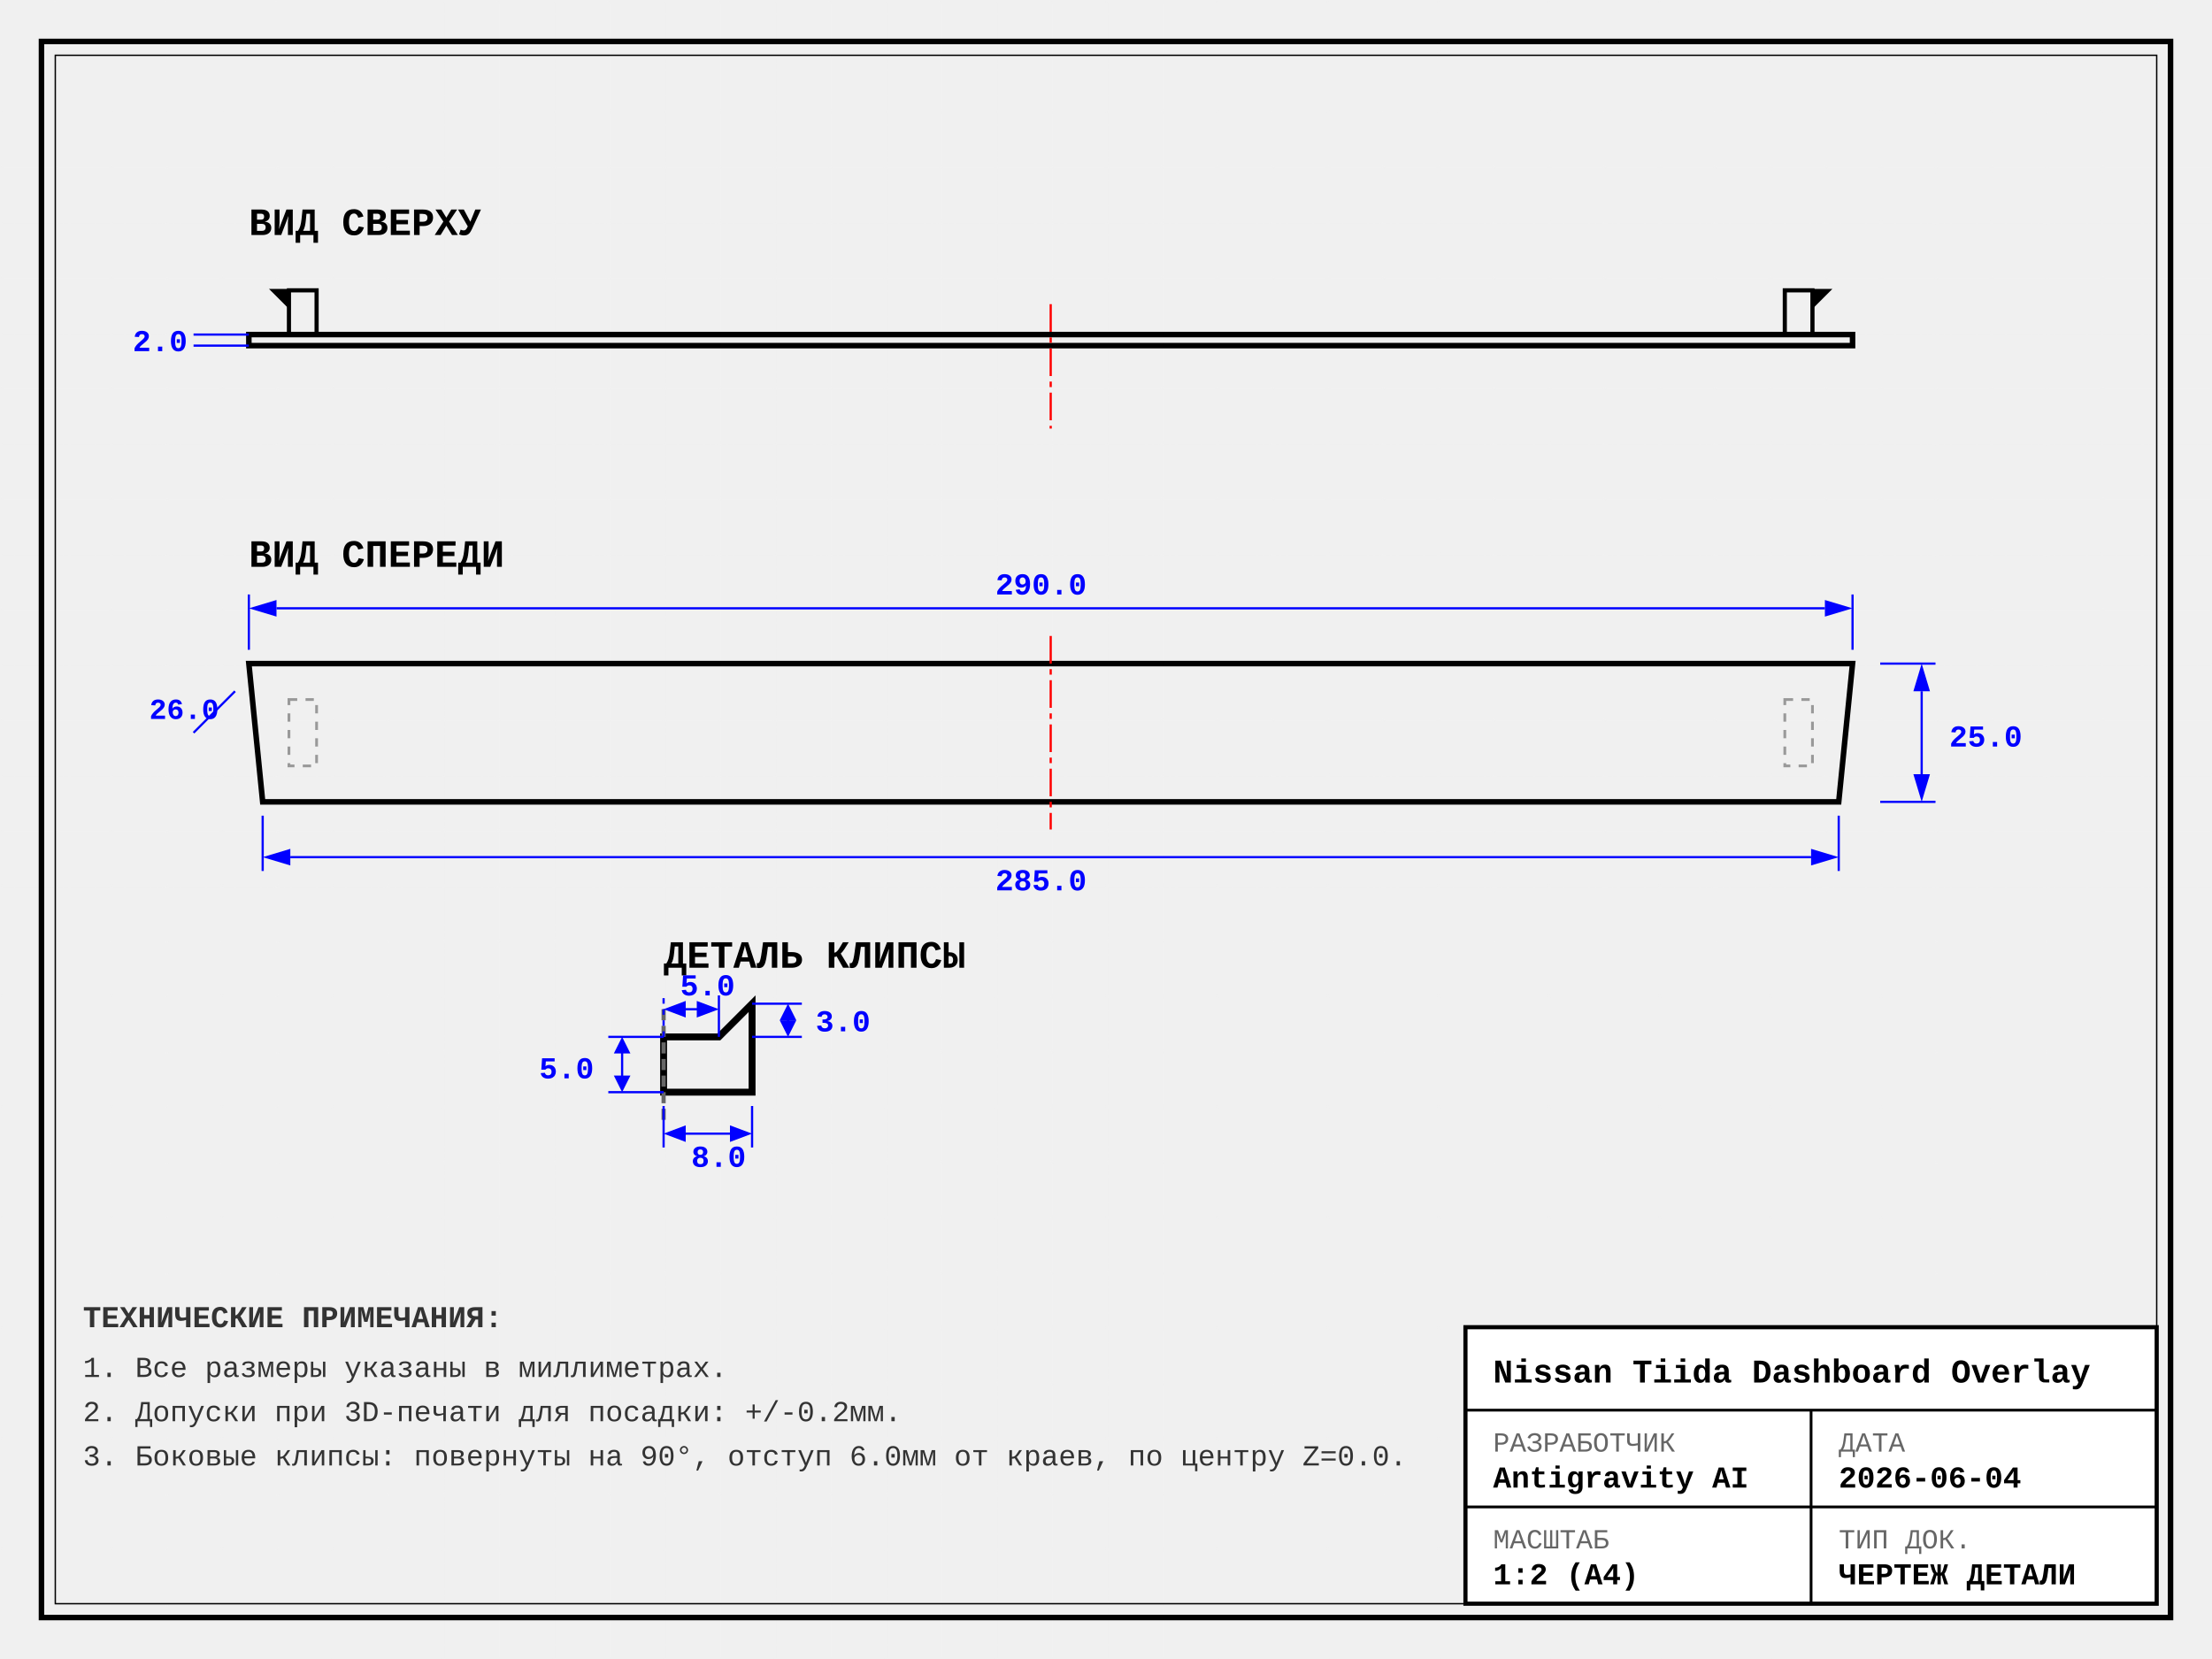
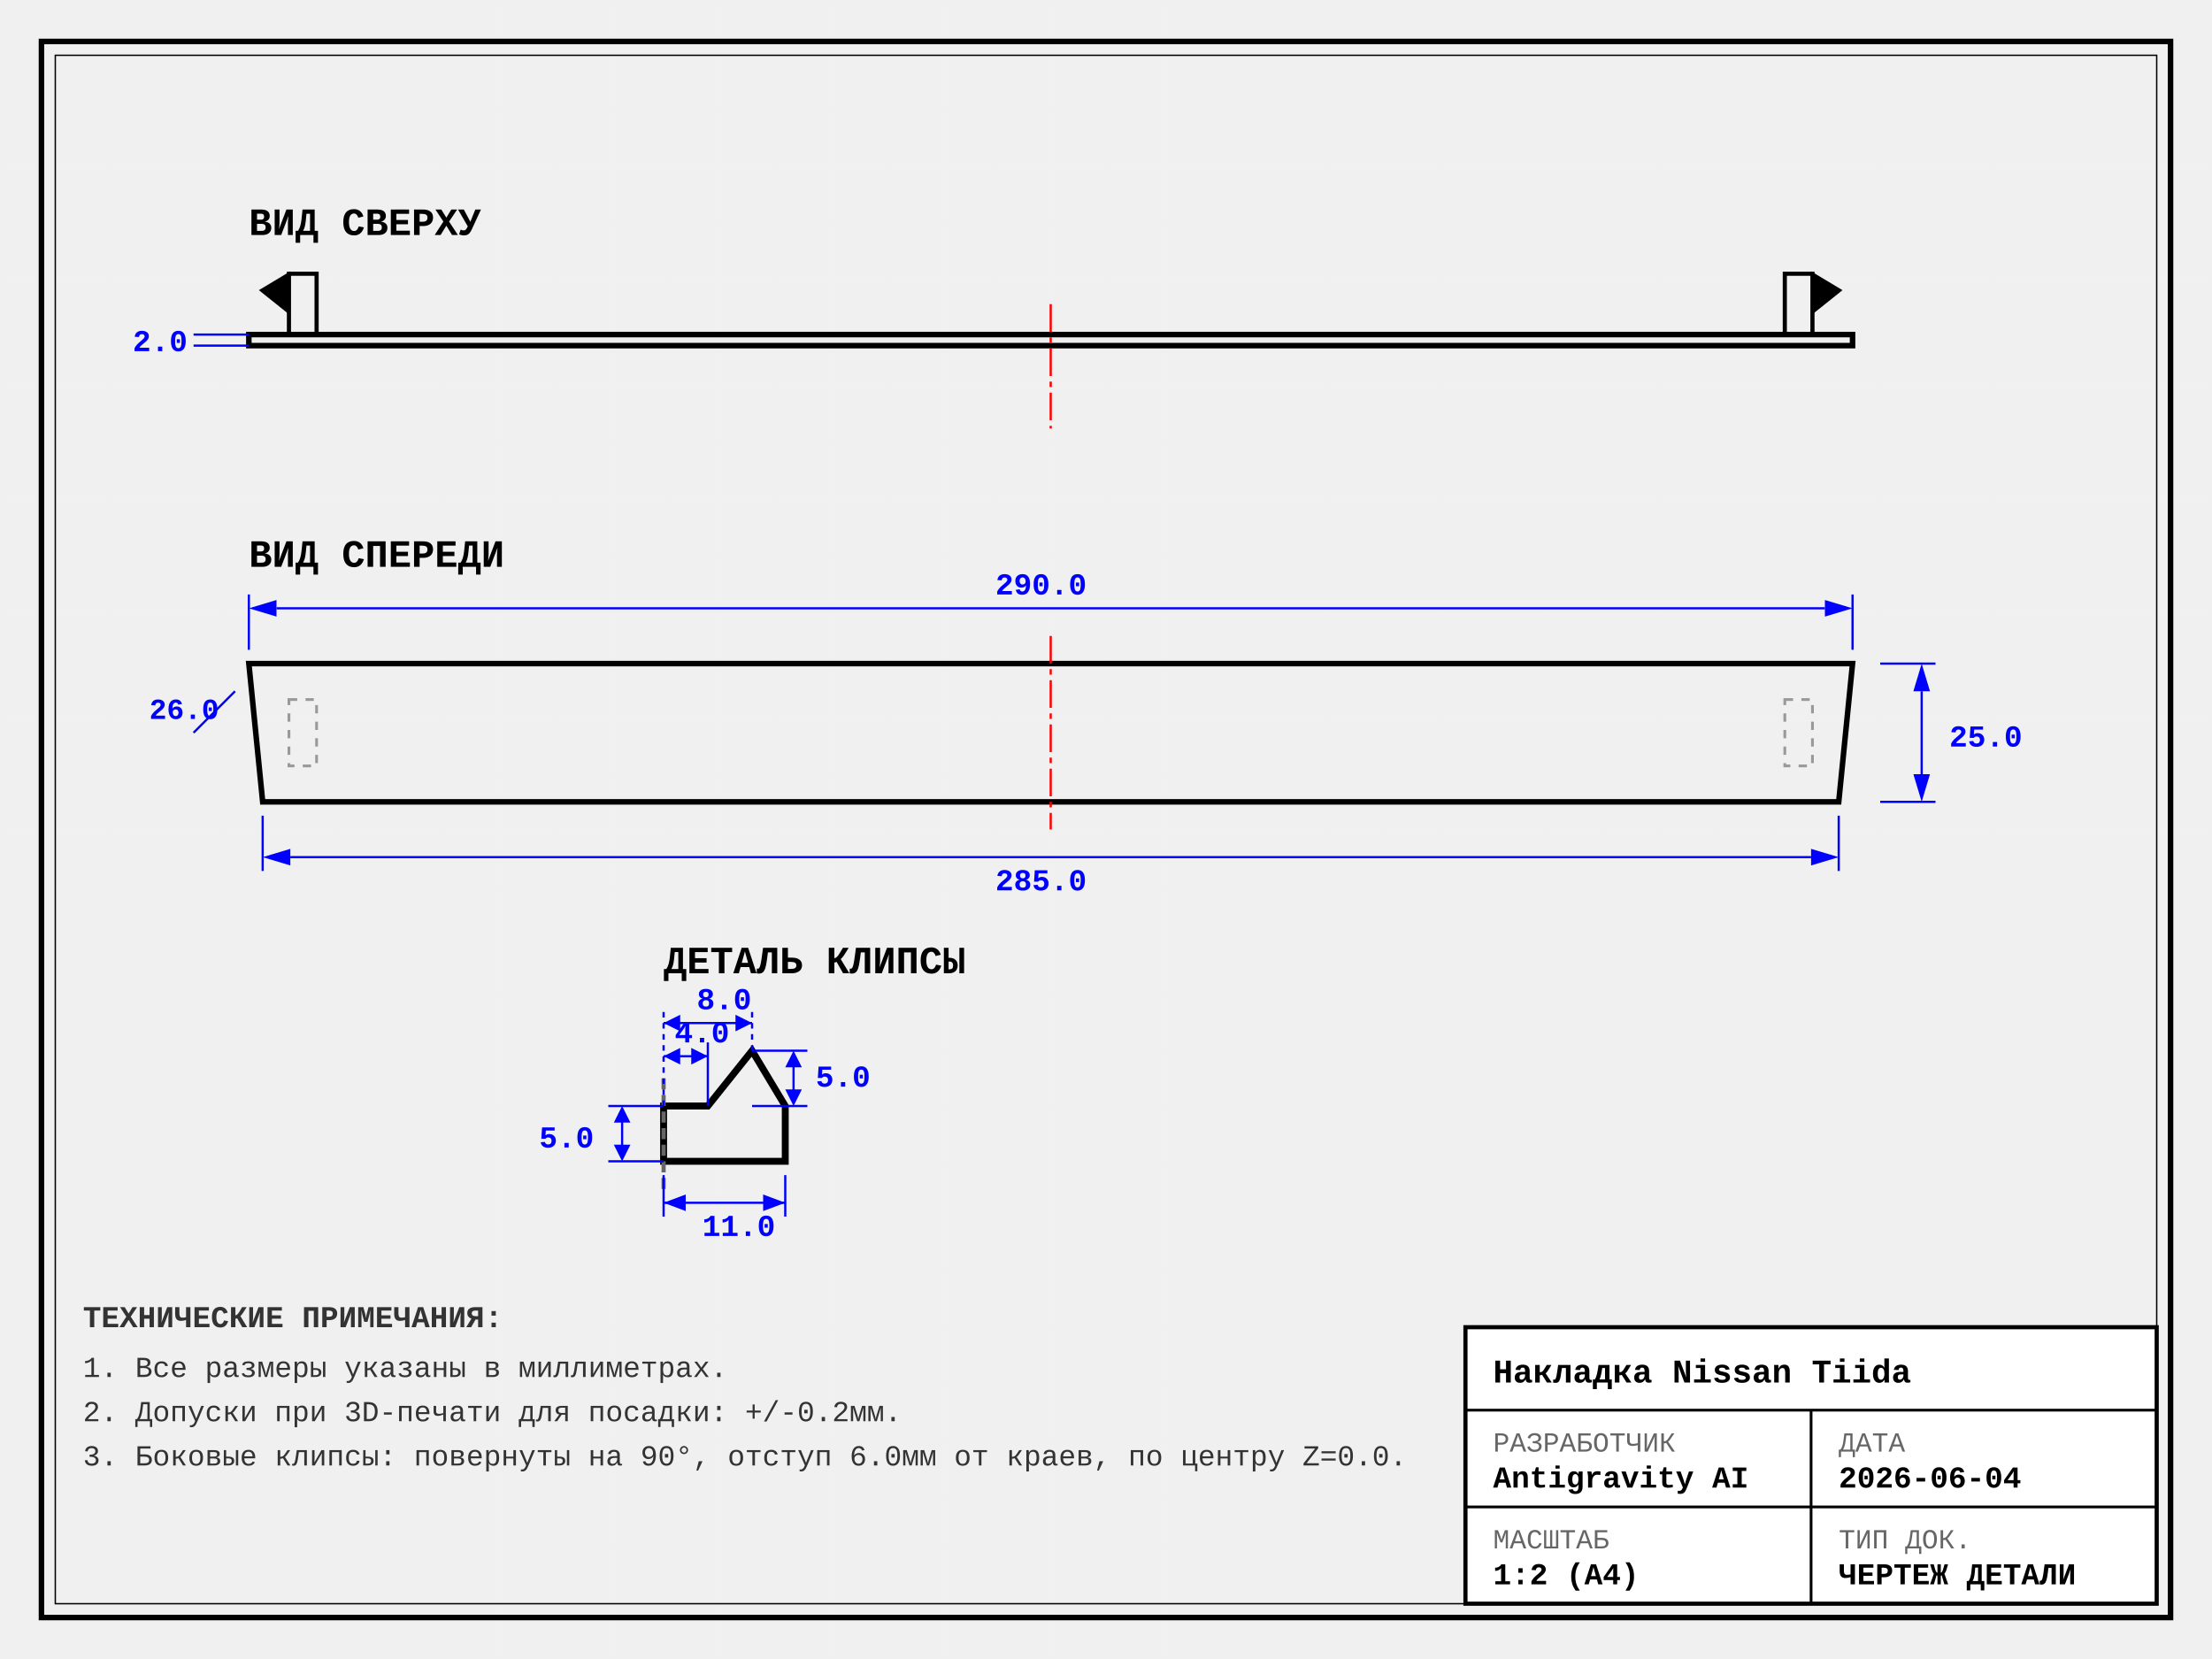
<svg xmlns="http://www.w3.org/2000/svg" viewBox="0 0 800 600" width="100%" height="100%" style="background-color: #ffffff; font-family: 'Courier New', Courier, monospace;">
  <defs>
    <pattern id="grid" width="20" height="20" patternUnits="userSpaceOnUse">
      <path d="M 20 0 L 0 0 0 20" fill="none" stroke="#f0f0f0" stroke-width="1" />
    </pattern>
  </defs>
  <rect width="100%" height="100%" fill="url(#grid)" />
  <rect x="15" y="15" width="770" height="570" fill="none" stroke="#000000" stroke-width="2" />
  <rect x="20" y="20" width="760" height="560" fill="none" stroke="#000000" stroke-width="0.5" />
  <g transform="translate(530, 480)">
    <rect width="250" height="100" fill="#ffffff" stroke="#000000" stroke-width="1.5" />
    <line x1="0" y1="30" x2="250" y2="30" stroke="#000000" stroke-width="1" />
    <line x1="0" y1="65" x2="250" y2="65" stroke="#000000" stroke-width="1" />
    <line x1="125" y1="30" x2="125" y2="100" stroke="#000000" stroke-width="1" />
-     <text x="10" y="20" font-size="12" font-weight="bold" fill="#000000">Nissan Tiida Dashboard Overlay</text>
+     <text x="10" y="20" font-size="12" font-weight="bold" fill="#000000">Накладка Nissan Tiida</text>
    <text x="10" y="45" font-size="10" fill="#666666">РАЗРАБОТЧИК</text>
    <text x="10" y="58" font-size="11" font-weight="bold" fill="#000000">Antigravity AI</text>
    <text x="135" y="45" font-size="10" fill="#666666">ДАТА</text>
    <text x="135" y="58" font-size="11" font-weight="bold" fill="#000000">2026-06-04</text>
    <text x="10" y="80" font-size="10" fill="#666666">МАСШТАБ</text>
    <text x="10" y="93" font-size="11" font-weight="bold" fill="#000000">1:2 (A4)</text>
    <text x="135" y="80" font-size="10" fill="#666666">ТИП ДОК.</text>
    <text x="135" y="93" font-size="11" font-weight="bold" fill="#000000">ЧЕРТЕЖ ДЕТАЛИ</text>
  </g>
  <g transform="translate(80, 240)">
    <text x="10" y="-35" font-size="14" font-weight="bold" fill="#000000">ВИД СПЕРЕДИ</text>
    <polygon points="10,0 590,0 585,50 15,50" fill="none" stroke="#000000" stroke-width="2" />
    <rect x="24.5" y="13" width="10" height="24" fill="none" stroke="#999999" stroke-width="1" stroke-dasharray="3,3" />
    <rect x="565.5" y="13" width="10" height="24" fill="none" stroke="#999999" stroke-width="1" stroke-dasharray="3,3" />
    <line x1="300" y1="-10" x2="300" y2="60" stroke="#ff0000" stroke-width="0.8" stroke-dasharray="10,2,2,2" />
    <line x1="10" y1="-5" x2="10" y2="-25" stroke="#0000ff" stroke-width="0.8" />
    <line x1="590" y1="-5" x2="590" y2="-25" stroke="#0000ff" stroke-width="0.8" />
    <line x1="20" y1="-20" x2="580" y2="-20" stroke="#0000ff" stroke-width="0.8" />
    <polygon points="10,-20 20,-23 20,-17" fill="#0000ff" />
    <polygon points="590,-20 580,-23 580,-17" fill="#0000ff" />
    <text x="280" y="-25" font-size="11" fill="#0000ff" font-weight="bold">290.0</text>
    <line x1="15" y1="55" x2="15" y2="75" stroke="#0000ff" stroke-width="0.8" />
    <line x1="585" y1="55" x2="585" y2="75" stroke="#0000ff" stroke-width="0.8" />
    <line x1="25" y1="70" x2="575" y2="70" stroke="#0000ff" stroke-width="0.8" />
    <polygon points="15,70 25,67 25,73" fill="#0000ff" />
    <polygon points="585,70 575,67 575,73" fill="#0000ff" />
    <text x="280" y="82" font-size="11" fill="#0000ff" font-weight="bold">285.0</text>
    <line x1="600" y1="0" x2="620" y2="0" stroke="#0000ff" stroke-width="0.8" />
    <line x1="600" y1="50" x2="620" y2="50" stroke="#0000ff" stroke-width="0.8" />
    <line x1="615" y1="10" x2="615" y2="40" stroke="#0000ff" stroke-width="0.8" />
    <polygon points="615,0 612,10 618,10" fill="#0000ff" />
    <polygon points="615,50 612,40 618,40" fill="#0000ff" />
    <text x="625" y="30" font-size="11" fill="#0000ff" font-weight="bold">25.0</text>
    <line x1="5" y1="10" x2="-10" y2="25" stroke="#0000ff" stroke-width="0.8" />
    <text x="-26" y="20" font-size="10.5" fill="#0000ff" font-weight="bold">26.0</text>
  </g>
  <g transform="translate(80, 110)">
    <text x="10" y="-25" font-size="14" font-weight="bold" fill="#000000">ВИД СВЕРХУ</text>
    <path d="M 10,15 L 590,15 L 590,11 L 10,11 Z" fill="none" stroke="#000000" stroke-width="2" />
-     <rect x="24.5" y="-5" width="10" height="16" fill="none" stroke="#000000" stroke-width="1.5" />
-     <polygon points="24.5,1 18.5,-5 24.5,-5" fill="#000000" stroke="#000000" stroke-width="1" />
-     <rect x="565.5" y="-5" width="10" height="16" fill="none" stroke="#000000" stroke-width="1.5" />
-     <polygon points="575.5,1 581.5,-5 575.5,-5" fill="#000000" stroke="#000000" stroke-width="1" />
+     <rect x="24.5" y="-11" width="10" height="22" fill="none" stroke="#000000" stroke-width="1.5" />
+     <polygon points="24.5,3 14.5,-5 24.5,-11" fill="#000000" stroke="#000000" stroke-width="1" />
+     <rect x="565.5" y="-11" width="10" height="22" fill="none" stroke="#000000" stroke-width="1.5" />
+     <polygon points="575.5,3 585.5,-5 575.5,-11" fill="#000000" stroke="#000000" stroke-width="1" />
    <line x1="300" y1="0" x2="300" y2="45" stroke="#ff0000" stroke-width="0.8" stroke-dasharray="10,2,2,2" />
    <line x1="10" y1="11" x2="-10" y2="11" stroke="#0000ff" stroke-width="0.8" />
    <line x1="10" y1="15" x2="-10" y2="15" stroke="#0000ff" stroke-width="0.8" />
    <text x="-32" y="17" font-size="11" fill="#0000ff" font-weight="bold">2.0</text>
  </g>
-   <g transform="translate(240, 395)">
-     <text x="0" y="-45" font-size="14" font-weight="bold" fill="#000000">ДЕТАЛЬ КЛИПСЫ</text>
-     <path d="M 0,0 L 32,0 L 32,-32 L 20,-20 L 0,-20 Z" fill="none" stroke="#000000" stroke-width="2.5" />
+   <g transform="translate(240, 420)">
+     <text x="0" y="-68" font-size="14" font-weight="bold" fill="#000000">ДЕТАЛЬ КЛИПСЫ</text>
+     <path d="M 0,0 L 44,0 L 44,-20 L 32,-40 L 16,-20 L 0,-20 Z" fill="none" stroke="#000000" stroke-width="2.5" />
    <path d="M 0,10 L 0,-30" stroke="#666666" stroke-width="1.5" stroke-dasharray="4,2" />
    <line x1="0" y1="5" x2="0" y2="20" stroke="#0000ff" stroke-width="0.8" />
-     <line x1="32" y1="5" x2="32" y2="20" stroke="#0000ff" stroke-width="0.8" />
-     <line x1="5" y1="15" x2="27" y2="15" stroke="#0000ff" stroke-width="0.8" />
+     <line x1="44" y1="5" x2="44" y2="20" stroke="#0000ff" stroke-width="0.8" />
+     <line x1="0" y1="15" x2="44" y2="15" stroke="#0000ff" stroke-width="0.8" />
    <polygon points="0,15 8,12 8,18" fill="#0000ff" />
-     <polygon points="32,15 24,12 24,18" fill="#0000ff" />
-     <text x="10" y="27" font-size="11" fill="#0000ff" font-weight="bold">8.0</text>
+     <polygon points="44,15 36,12 36,18" fill="#0000ff" />
+     <text x="14" y="27" font-size="11" fill="#0000ff" font-weight="bold">11.0</text>
    <line x1="0" y1="-20" x2="-20" y2="-20" stroke="#0000ff" stroke-width="0.8" />
    <line x1="0" y1="0" x2="-20" y2="0" stroke="#0000ff" stroke-width="0.8" />
    <line x1="-15" y1="-5" x2="-15" y2="-15" stroke="#0000ff" stroke-width="0.8" />
    <polygon points="-15,-20 -18,-14 -12,-14" fill="#0000ff" />
    <polygon points="-15,0 -18,-6 -12,-6" fill="#0000ff" />
    <text x="-45" y="-5" font-size="11" fill="#0000ff" font-weight="bold">5.0</text>
-     <line x1="0" y1="-20" x2="0" y2="-35" stroke="#0000ff" stroke-width="0.8" stroke-dasharray="2,2" />
-     <line x1="20" y1="-20" x2="20" y2="-35" stroke="#0000ff" stroke-width="0.8" />
-     <line x1="5" y1="-30" x2="15" y2="-30" stroke="#0000ff" stroke-width="0.8" />
-     <polygon points="0,-30 8,-33 8,-27" fill="#0000ff" />
-     <polygon points="20,-30 12,-33 12,-27" fill="#0000ff" />
-     <text x="6" y="-35" font-size="11" fill="#0000ff" font-weight="bold">5.0</text>
-     <line x1="32" y1="-20" x2="50" y2="-20" stroke="#0000ff" stroke-width="0.8" />
-     <line x1="32" y1="-32" x2="50" y2="-32" stroke="#0000ff" stroke-width="0.8" />
-     <line x1="45" y1="-29" x2="45" y2="-23" stroke="#0000ff" stroke-width="0.8" />
-     <polygon points="45,-32 42,-26 48,-26" fill="#0000ff" />
-     <polygon points="45,-20 42,-26 48,-26" fill="#0000ff" />
-     <text x="55" y="-22" font-size="11" fill="#0000ff" font-weight="bold">3.0</text>
+     <line x1="0" y1="-20" x2="0" y2="-55" stroke="#0000ff" stroke-width="0.8" stroke-dasharray="2,2" />
+     <line x1="16" y1="-20" x2="16" y2="-43" stroke="#0000ff" stroke-width="0.8" />
+     <line x1="0" y1="-38" x2="16" y2="-38" stroke="#0000ff" stroke-width="0.8" />
+     <polygon points="0,-38 6,-41 6,-35" fill="#0000ff" />
+     <polygon points="16,-38 10,-41 10,-35" fill="#0000ff" />
+     <text x="4" y="-43" font-size="11" fill="#0000ff" font-weight="bold">4.0</text>
+     <line x1="32" y1="-40" x2="32" y2="-55" stroke="#0000ff" stroke-width="0.8" stroke-dasharray="2,2" />
+     <line x1="0" y1="-50" x2="32" y2="-50" stroke="#0000ff" stroke-width="0.8" />
+     <polygon points="0,-50 6,-53 6,-47" fill="#0000ff" />
+     <polygon points="32,-50 26,-53 26,-47" fill="#0000ff" />
+     <text x="12" y="-55" font-size="11" fill="#0000ff" font-weight="bold">8.0</text>
+     <line x1="32" y1="-20" x2="52" y2="-20" stroke="#0000ff" stroke-width="0.8" />
+     <line x1="32" y1="-40" x2="52" y2="-40" stroke="#0000ff" stroke-width="0.8" />
+     <line x1="47" y1="-37" x2="47" y2="-23" stroke="#0000ff" stroke-width="0.8" />
+     <polygon points="47,-40 44,-34 50,-34" fill="#0000ff" />
+     <polygon points="47,-20 44,-26 50,-26" fill="#0000ff" />
+     <text x="55" y="-27" font-size="11" fill="#0000ff" font-weight="bold">5.0</text>
  </g>
  <g transform="translate(30, 480)" font-size="10.5" fill="#333333">
    <text x="0" y="0" font-weight="bold" font-size="11">ТЕХНИЧЕСКИЕ ПРИМЕЧАНИЯ:</text>
    <text x="0" y="18">1. Все размеры указаны в миллиметрах.</text>
    <text x="0" y="34">2. Допуски при 3D-печати для посадки: +/-0.2мм.</text>
    <text x="0" y="50">3. Боковые клипсы: повернуты на 90°, отступ 6.0мм от краев, по центру Z=0.0.</text>
  </g>
</svg>
